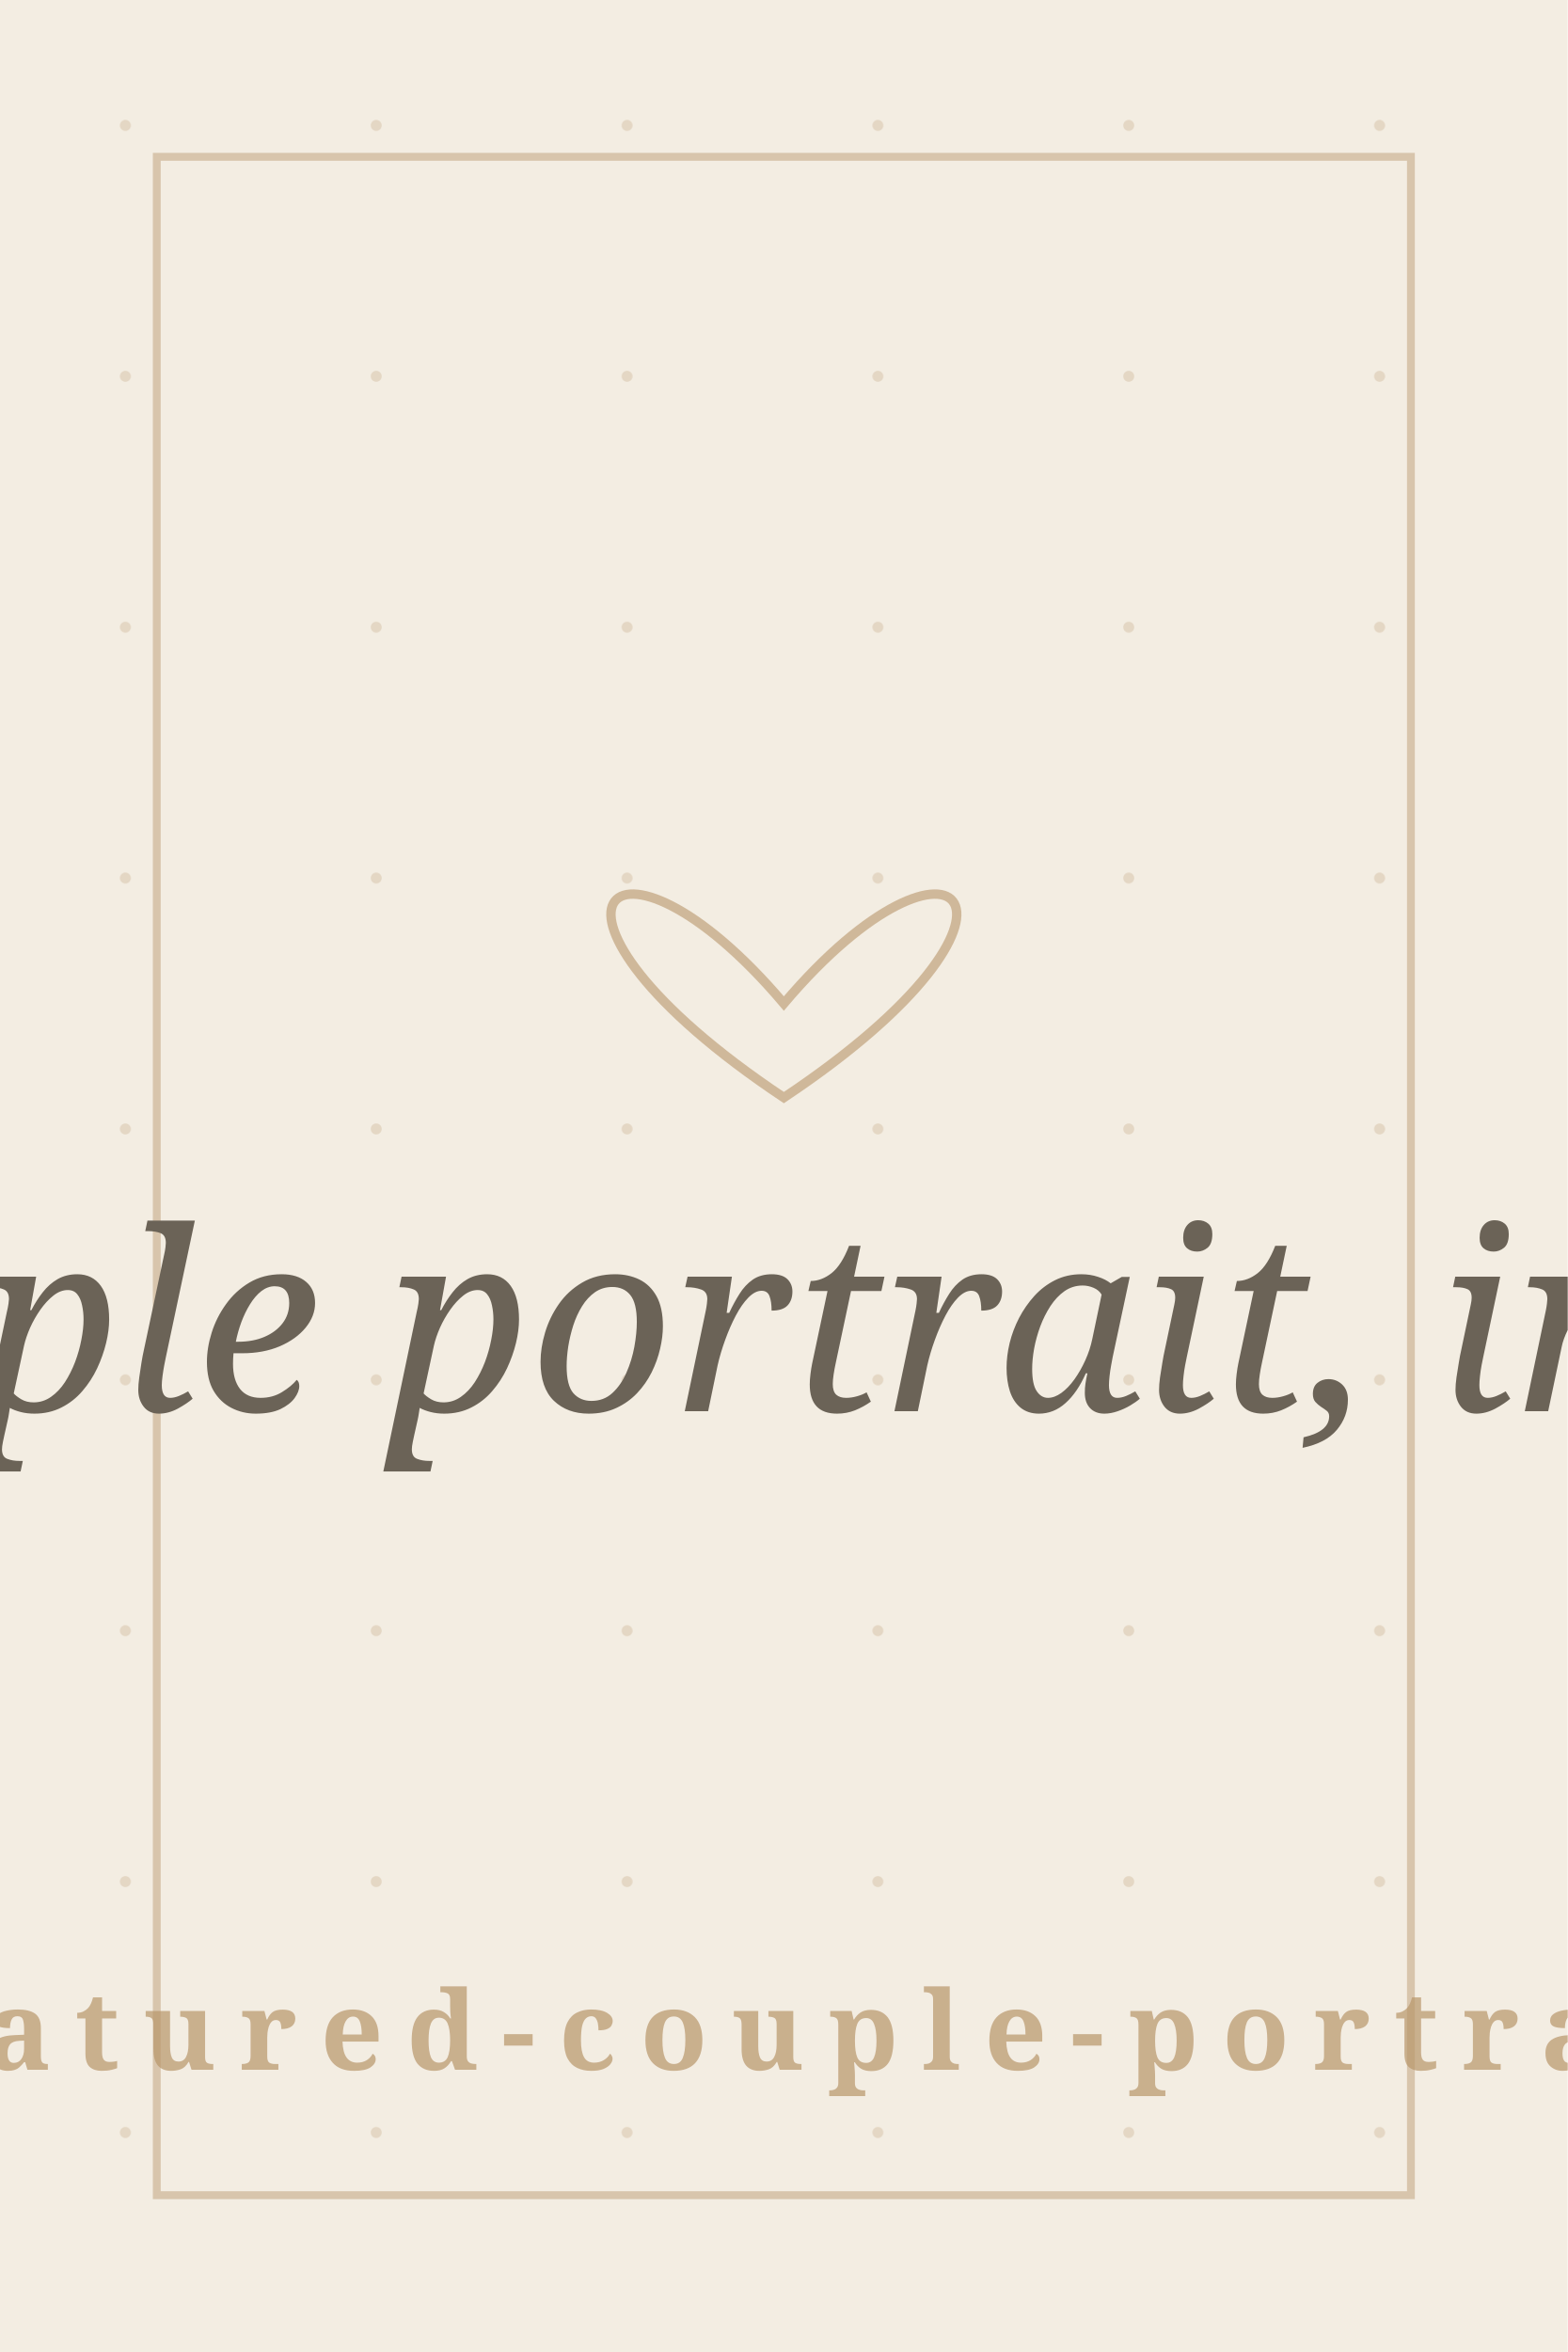
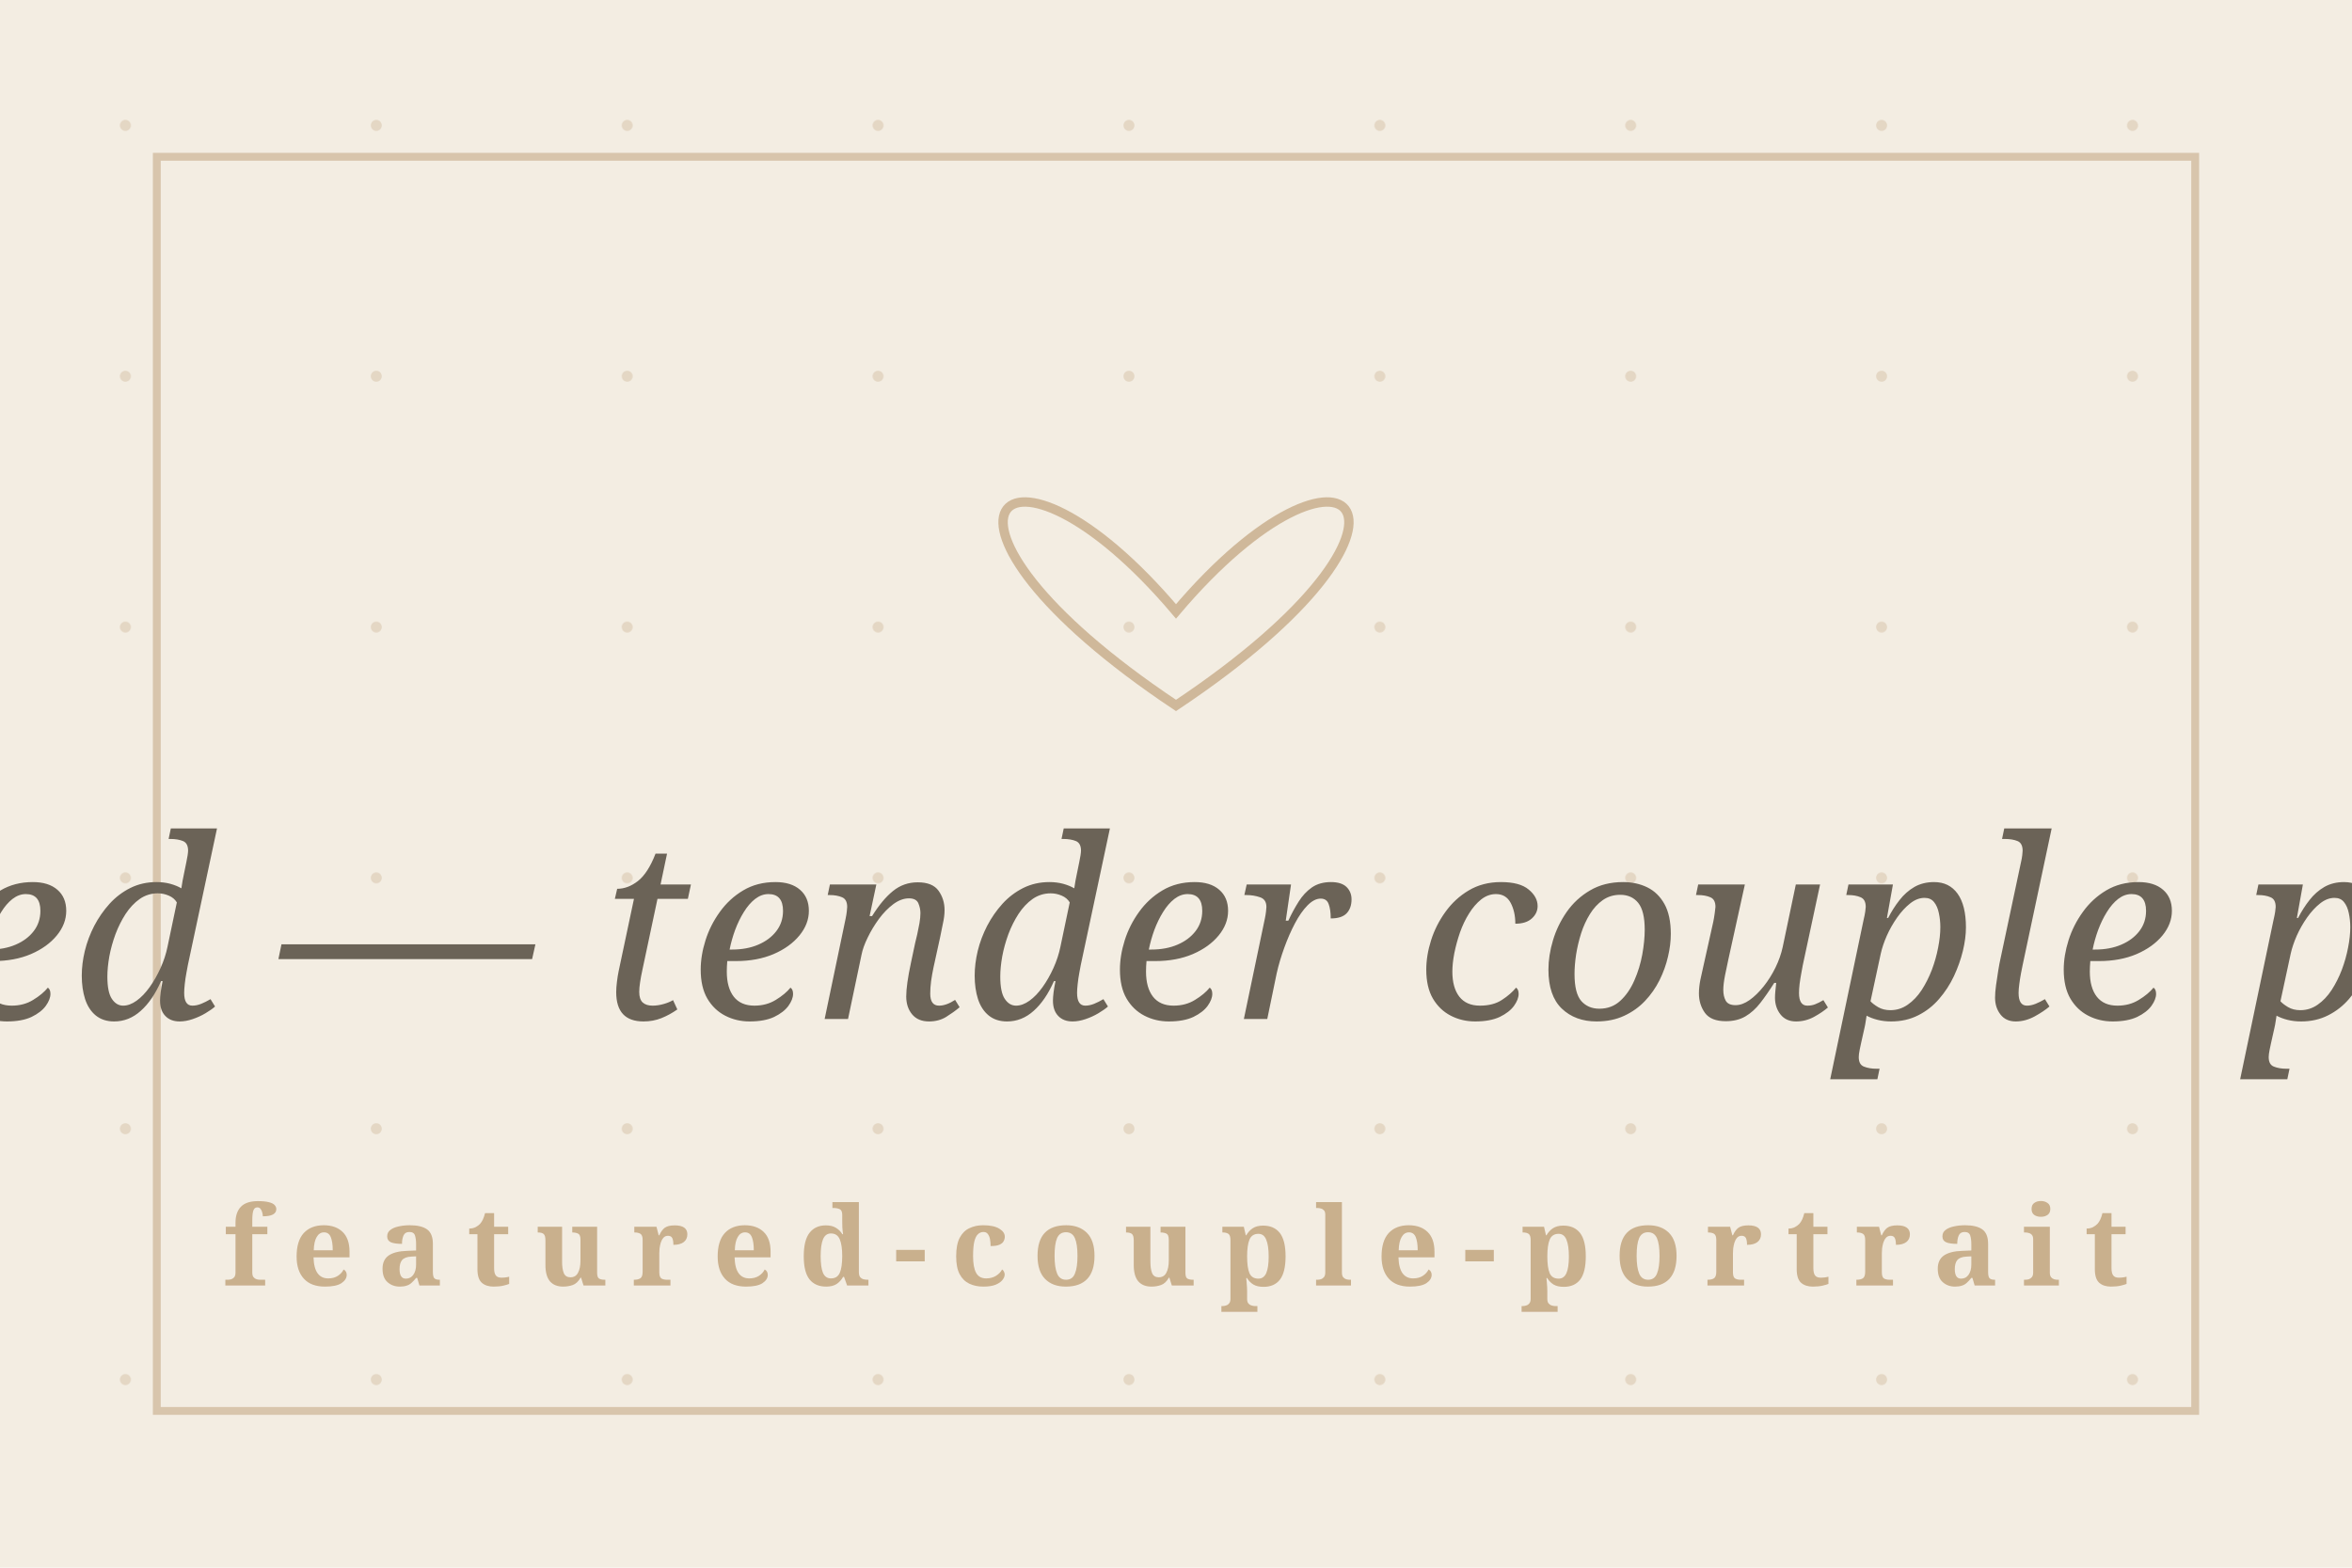
- <svg xmlns="http://www.w3.org/2000/svg" viewBox="0 0 200 300" preserveAspectRatio="xMidYMid slice" role="img" aria-label="Placeholder: Featured — couple portrait, intimate outdoor">
+ <svg xmlns="http://www.w3.org/2000/svg" viewBox="0 0 300 200" preserveAspectRatio="xMidYMid slice" role="img" aria-label="Placeholder: Featured — tender couple portrait">
  <defs>
    <pattern id="dots-featured-couple-portrait" x="0" y="0" width="32" height="32" patternUnits="userSpaceOnUse">
      <circle cx="16" cy="16" r="0.7" fill="#b8956a" opacity="0.25" />
    </pattern>
  </defs>
-   <rect width="200" height="300" fill="#f3ede2" />
-   <rect width="200" height="300" fill="url(#dots-featured-couple-portrait)" />
-   <rect x="20" y="20" width="160" height="260" fill="none" stroke="#b8956a" stroke-width="1" opacity="0.45" />
-   <g transform="translate(100 110)" opacity="0.6">
+   <rect width="300" height="200" fill="#f3ede2" />
+   <rect width="300" height="200" fill="url(#dots-featured-couple-portrait)" />
+   <rect x="20" y="20" width="260" height="160" fill="none" stroke="#b8956a" stroke-width="1" opacity="0.45" />
+   <g transform="translate(150 60)" opacity="0.6">
    <path d="M0 18 C -22 -8, -36 6, 0 30 C 36 6, 22 -8, 0 18 Z" fill="none" stroke="#b8956a" stroke-width="1.2" stroke-linecap="round" />
  </g>
-   <text x="100" y="180" text-anchor="middle" font-family="Cormorant Garamond, Georgia, serif" font-style="italic" font-weight="300" font-size="32" fill="#6b6357">Featured — couple portrait, intimate outdoor</text>
-   <text x="100" y="264" text-anchor="middle" font-family="Cinzel, serif" font-weight="700" font-size="14" letter-spacing="3" fill="#b8956a" opacity="0.7">featured-couple-portrait</text>
+   <text x="150" y="130" text-anchor="middle" font-family="Cormorant Garamond, Georgia, serif" font-style="italic" font-weight="300" font-size="32" fill="#6b6357">Featured — tender couple portrait</text>
+   <text x="150" y="164" text-anchor="middle" font-family="Cinzel, serif" font-weight="700" font-size="14" letter-spacing="3" fill="#b8956a" opacity="0.7">featured-couple-portrait</text>
</svg>
